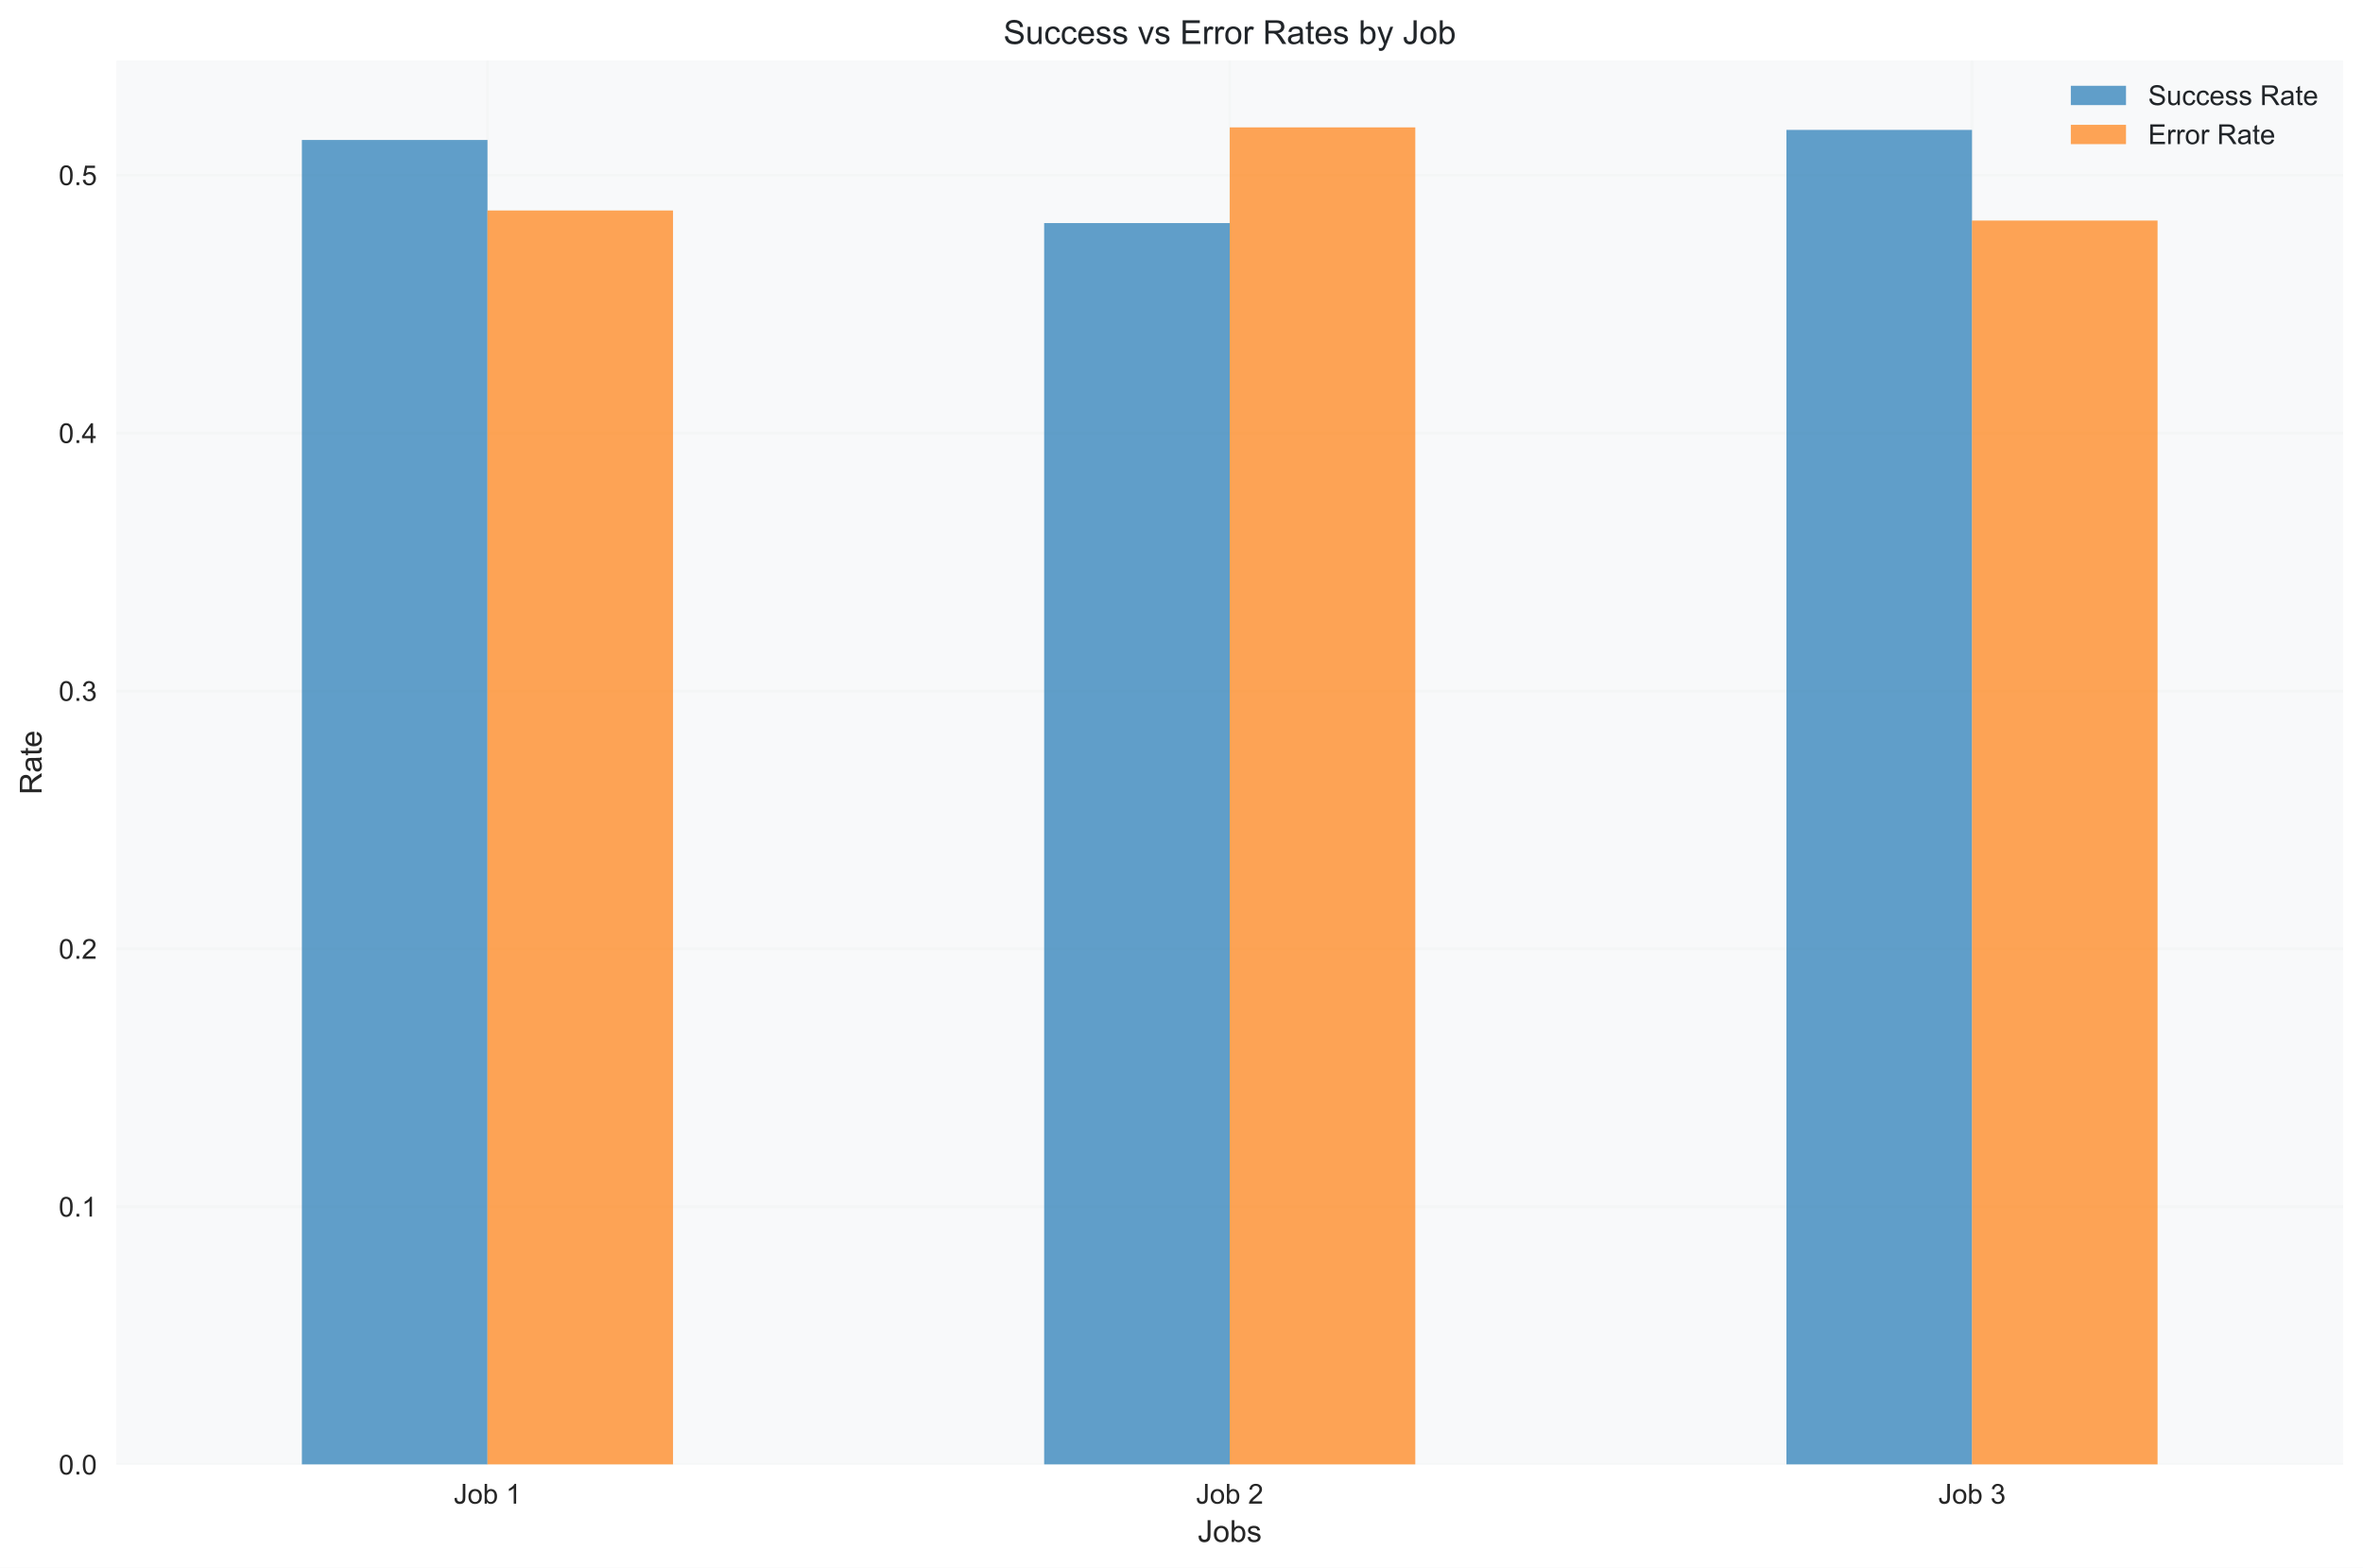
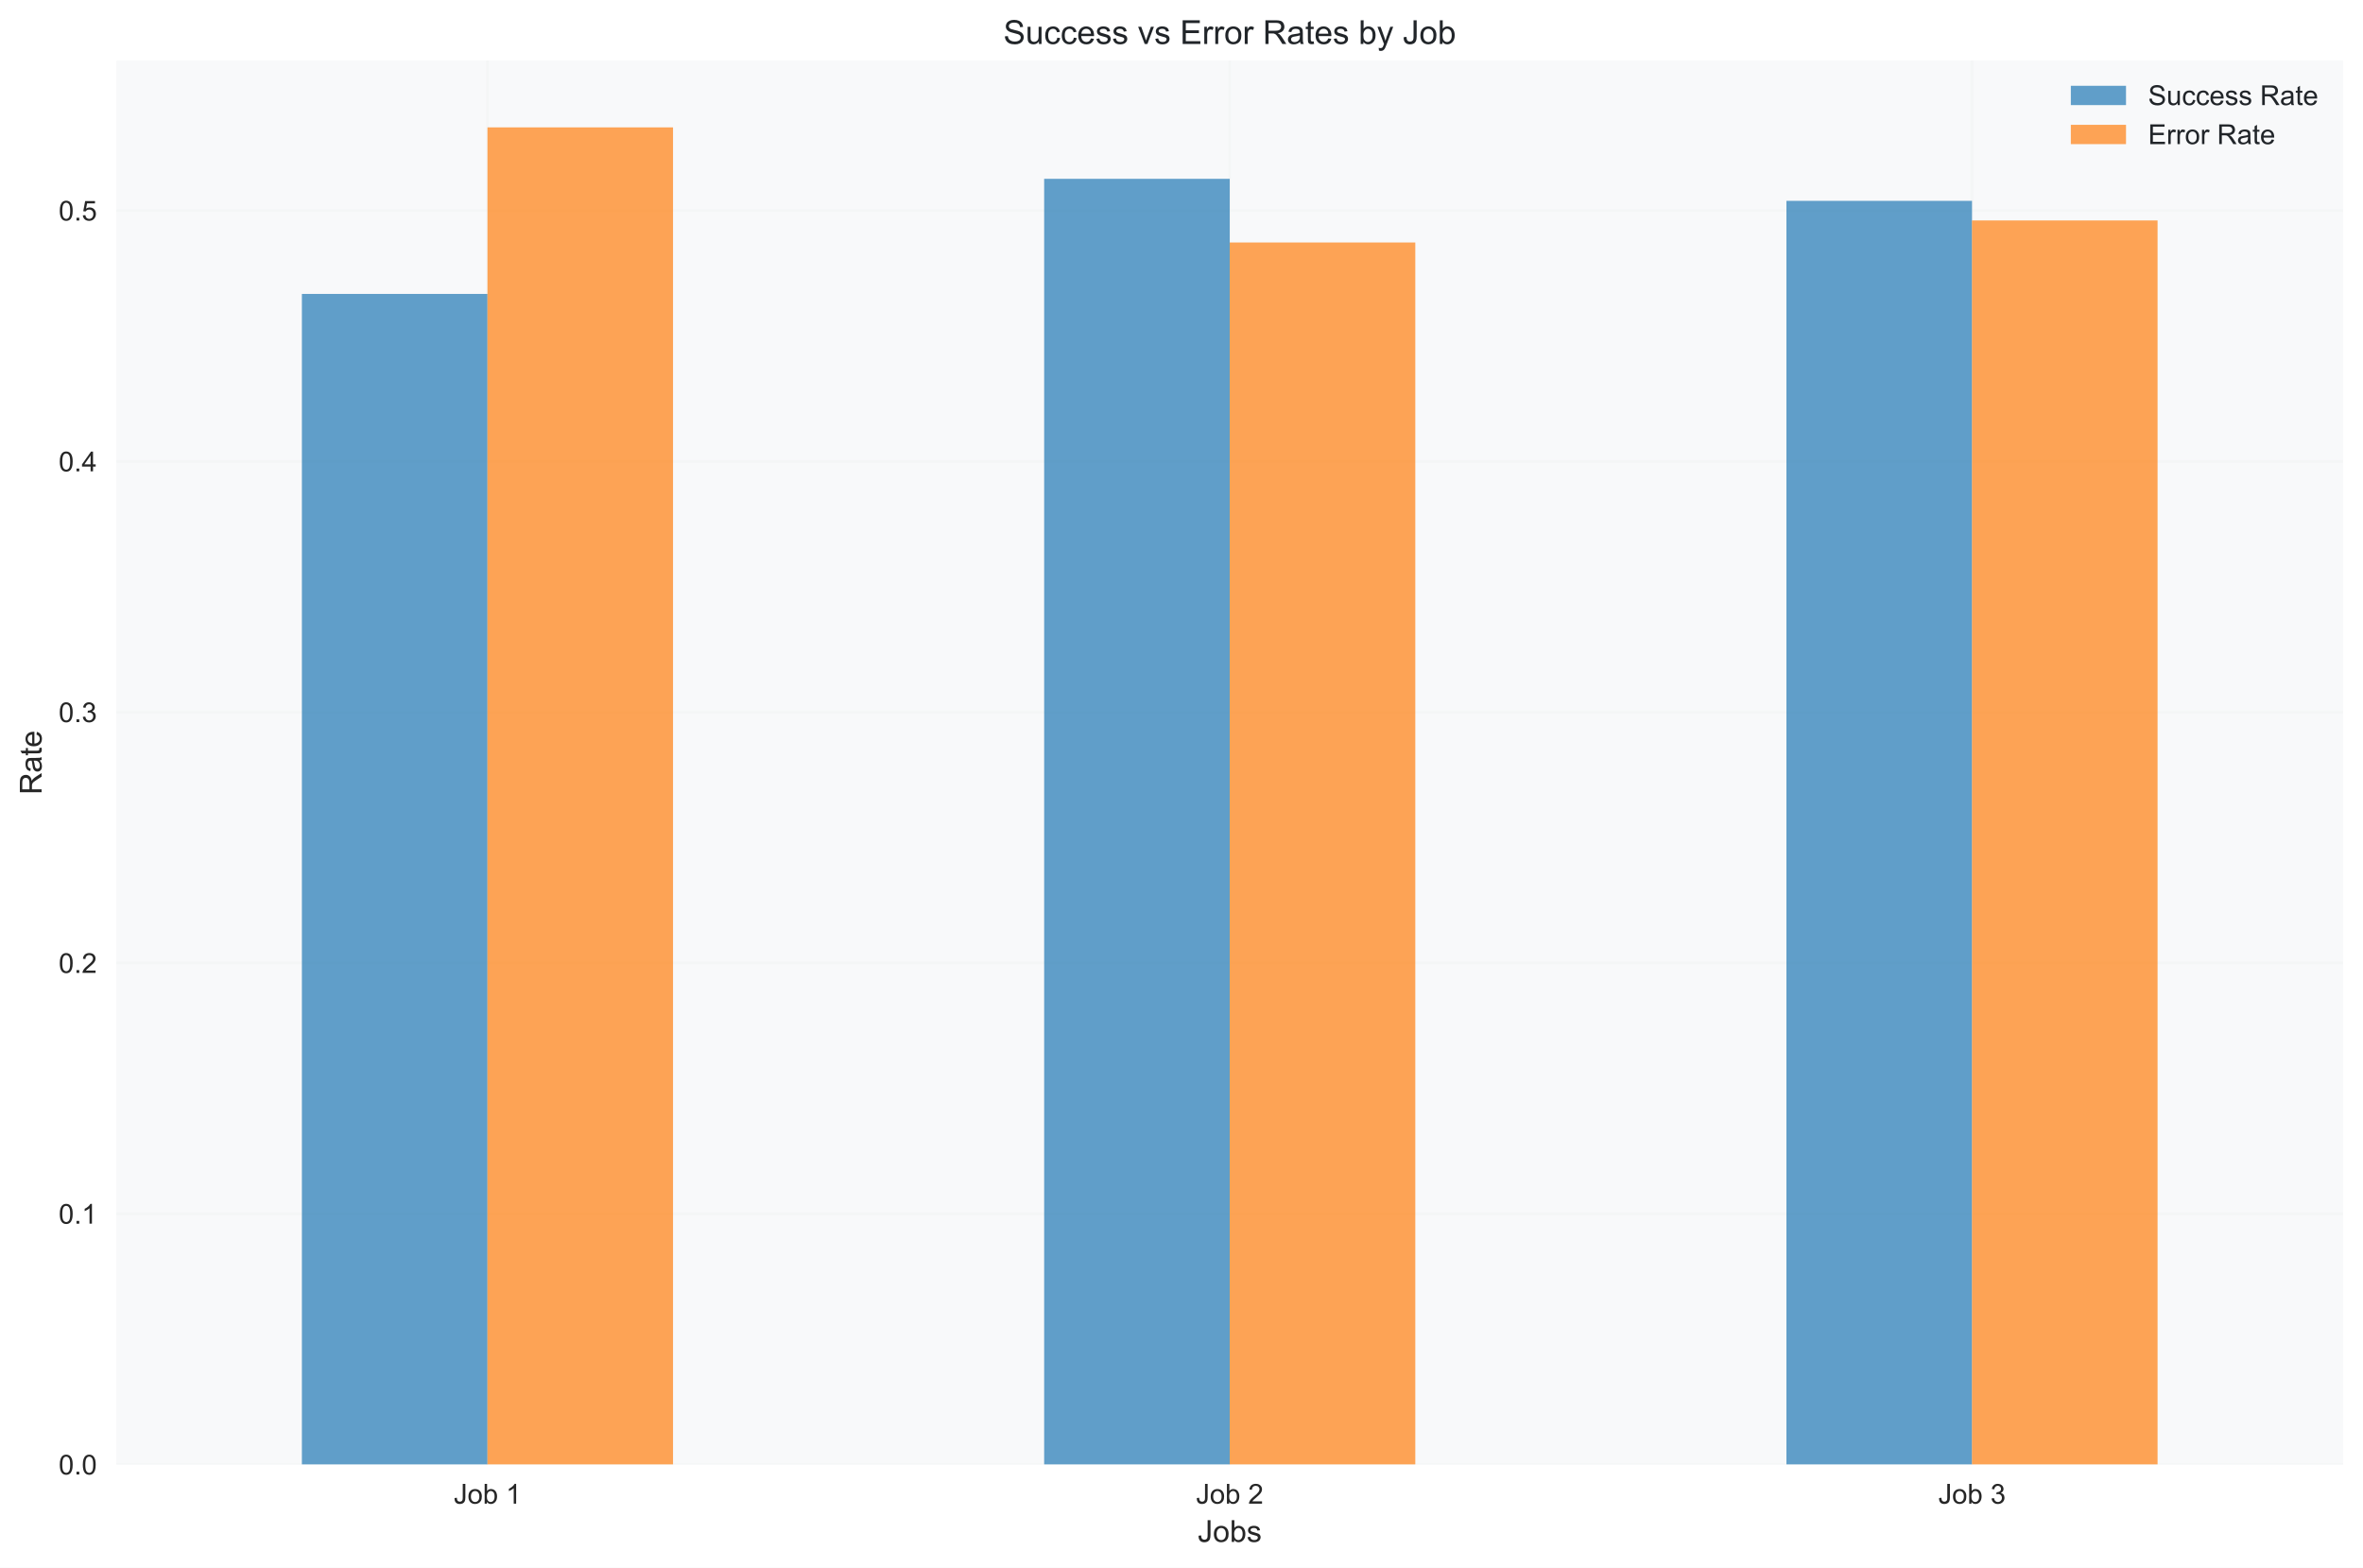
<svg xmlns="http://www.w3.org/2000/svg" xmlns:xlink="http://www.w3.org/1999/xlink" width="856.415pt" height="568.245pt" viewBox="0 0 856.415 568.245" version="1.1">
  <defs>
    <style type="text/css">*{stroke-linejoin: round; stroke-linecap: butt}</style>
  </defs>
  <g id="figure_1">
    <g id="patch_1">
      <path d="M -0 568.245  L 856.415 568.245  L 856.415 0  L -0 0  z " style="fill: #ffffff" />
    </g>
    <g id="axes_1">
      <g id="patch_2">
        <path d="M 42.16 530.839  L 849.215 530.839  L 849.215 21.936  L 42.16 21.936  z " style="fill: #f8f9fa" />
      </g>
      <g id="matplotlib.axis_1">
        <g id="xtick_1">
          <g id="line2d_1">
-             <path d="M 176.669 530.839  L 176.669 21.936  " clip-path="url(#p696afe3181)" style="fill: none; stroke: #e9ecef; stroke-opacity: 0.3; stroke-linecap: round" />
+             <path d="M 176.669 530.839  L 176.669 21.936  " clip-path="url(#p3140b00e6e)" style="fill: none; stroke: #e9ecef; stroke-opacity: 0.3; stroke-linecap: round" />
          </g>
          <g id="line2d_2" />
          <g id="text_1">
            <g style="fill: #262626" transform="translate(164.4385 544.9972) scale(0.1 -0.1)">
              <defs>
                <path id="ArialMT-4a" d="M 184 1300  L 731 1375  Q 753 850 928 656  Q 1103 463 1413 463  Q 1641 463 1806 567  Q 1972 672 2034 851  Q 2097 1031 2097 1425  L 2097 4581  L 2703 4581  L 2703 1459  Q 2703 884 2564 568  Q 2425 253 2123 87  Q 1822 -78 1416 -78  Q 813 -78 492 269  Q 172 616 184 1300  z " transform="scale(0.015625)" />
                <path id="ArialMT-6f" d="M 213 1659  Q 213 2581 725 3025  Q 1153 3394 1769 3394  Q 2453 3394 2887 2945  Q 3322 2497 3322 1706  Q 3322 1066 3130 698  Q 2938 331 2570 128  Q 2203 -75 1769 -75  Q 1072 -75 642 372  Q 213 819 213 1659  z M 791 1659  Q 791 1022 1069 705  Q 1347 388 1769 388  Q 2188 388 2466 706  Q 2744 1025 2744 1678  Q 2744 2294 2464 2611  Q 2184 2928 1769 2928  Q 1347 2928 1069 2612  Q 791 2297 791 1659  z " transform="scale(0.015625)" />
                <path id="ArialMT-62" d="M 941 0  L 419 0  L 419 4581  L 981 4581  L 981 2947  Q 1338 3394 1891 3394  Q 2197 3394 2470 3270  Q 2744 3147 2920 2923  Q 3097 2700 3197 2384  Q 3297 2069 3297 1709  Q 3297 856 2875 390  Q 2453 -75 1863 -75  Q 1275 -75 941 416  L 941 0  z M 934 1684  Q 934 1088 1097 822  Q 1363 388 1816 388  Q 2184 388 2453 708  Q 2722 1028 2722 1663  Q 2722 2313 2464 2622  Q 2206 2931 1841 2931  Q 1472 2931 1203 2611  Q 934 2291 934 1684  z " transform="scale(0.015625)" />
                <path id="ArialMT-20" transform="scale(0.015625)" />
                <path id="ArialMT-31" d="M 2384 0  L 1822 0  L 1822 3584  Q 1619 3391 1289 3197  Q 959 3003 697 2906  L 697 3450  Q 1169 3672 1522 3987  Q 1875 4303 2022 4600  L 2384 4600  L 2384 0  z " transform="scale(0.015625)" />
              </defs>
              <use xlink:href="#ArialMT-4a" />
              <use xlink:href="#ArialMT-6f" transform="translate(50 0)" />
              <use xlink:href="#ArialMT-62" transform="translate(105.6152 0)" />
              <use xlink:href="#ArialMT-20" transform="translate(161.2305 0)" />
              <use xlink:href="#ArialMT-31" transform="translate(189.0137 0)" />
            </g>
          </g>
        </g>
        <g id="xtick_2">
          <g id="line2d_3">
-             <path d="M 445.687 530.839  L 445.687 21.936  " clip-path="url(#p696afe3181)" style="fill: none; stroke: #e9ecef; stroke-opacity: 0.3; stroke-linecap: round" />
+             <path d="M 445.687 530.839  L 445.687 21.936  " clip-path="url(#p3140b00e6e)" style="fill: none; stroke: #e9ecef; stroke-opacity: 0.3; stroke-linecap: round" />
          </g>
          <g id="line2d_4" />
          <g id="text_2">
            <g style="fill: #262626" transform="translate(433.4569 544.9972) scale(0.1 -0.1)">
              <defs>
                <path id="ArialMT-32" d="M 3222 541  L 3222 0  L 194 0  Q 188 203 259 391  Q 375 700 629 1000  Q 884 1300 1366 1694  Q 2113 2306 2375 2664  Q 2638 3022 2638 3341  Q 2638 3675 2398 3904  Q 2159 4134 1775 4134  Q 1369 4134 1125 3890  Q 881 3647 878 3216  L 300 3275  Q 359 3922 746 4261  Q 1134 4600 1788 4600  Q 2447 4600 2831 4234  Q 3216 3869 3216 3328  Q 3216 3053 3103 2787  Q 2991 2522 2730 2228  Q 2469 1934 1863 1422  Q 1356 997 1212 845  Q 1069 694 975 541  L 3222 541  z " transform="scale(0.015625)" />
              </defs>
              <use xlink:href="#ArialMT-4a" />
              <use xlink:href="#ArialMT-6f" transform="translate(50 0)" />
              <use xlink:href="#ArialMT-62" transform="translate(105.6152 0)" />
              <use xlink:href="#ArialMT-20" transform="translate(161.2305 0)" />
              <use xlink:href="#ArialMT-32" transform="translate(189.0137 0)" />
            </g>
          </g>
        </g>
        <g id="xtick_3">
          <g id="line2d_5">
-             <path d="M 714.706 530.839  L 714.706 21.936  " clip-path="url(#p696afe3181)" style="fill: none; stroke: #e9ecef; stroke-opacity: 0.3; stroke-linecap: round" />
+             <path d="M 714.706 530.839  L 714.706 21.936  " clip-path="url(#p3140b00e6e)" style="fill: none; stroke: #e9ecef; stroke-opacity: 0.3; stroke-linecap: round" />
          </g>
          <g id="line2d_6" />
          <g id="text_3">
            <g style="fill: #262626" transform="translate(702.4752 544.9972) scale(0.1 -0.1)">
              <defs>
                <path id="ArialMT-33" d="M 269 1209  L 831 1284  Q 928 806 1161 595  Q 1394 384 1728 384  Q 2125 384 2398 659  Q 2672 934 2672 1341  Q 2672 1728 2419 1979  Q 2166 2231 1775 2231  Q 1616 2231 1378 2169  L 1441 2663  Q 1497 2656 1531 2656  Q 1891 2656 2178 2843  Q 2466 3031 2466 3422  Q 2466 3731 2256 3934  Q 2047 4138 1716 4138  Q 1388 4138 1169 3931  Q 950 3725 888 3313  L 325 3413  Q 428 3978 793 4289  Q 1159 4600 1703 4600  Q 2078 4600 2393 4439  Q 2709 4278 2876 4000  Q 3044 3722 3044 3409  Q 3044 3113 2884 2869  Q 2725 2625 2413 2481  Q 2819 2388 3044 2092  Q 3269 1797 3269 1353  Q 3269 753 2831 336  Q 2394 -81 1725 -81  Q 1122 -81 723 278  Q 325 638 269 1209  z " transform="scale(0.015625)" />
              </defs>
              <use xlink:href="#ArialMT-4a" />
              <use xlink:href="#ArialMT-6f" transform="translate(50 0)" />
              <use xlink:href="#ArialMT-62" transform="translate(105.6152 0)" />
              <use xlink:href="#ArialMT-20" transform="translate(161.2305 0)" />
              <use xlink:href="#ArialMT-33" transform="translate(189.0137 0)" />
            </g>
          </g>
        </g>
        <g id="text_4">
          <g style="fill: #262626" transform="translate(434.0703 558.8583) scale(0.11 -0.11)">
            <defs>
              <path id="ArialMT-73" d="M 197 991  L 753 1078  Q 800 744 1014 566  Q 1228 388 1613 388  Q 2000 388 2187 545  Q 2375 703 2375 916  Q 2375 1106 2209 1216  Q 2094 1291 1634 1406  Q 1016 1563 777 1677  Q 538 1791 414 1992  Q 291 2194 291 2438  Q 291 2659 392 2848  Q 494 3038 669 3163  Q 800 3259 1026 3326  Q 1253 3394 1513 3394  Q 1903 3394 2198 3281  Q 2494 3169 2634 2976  Q 2775 2784 2828 2463  L 2278 2388  Q 2241 2644 2061 2787  Q 1881 2931 1553 2931  Q 1166 2931 1000 2803  Q 834 2675 834 2503  Q 834 2394 903 2306  Q 972 2216 1119 2156  Q 1203 2125 1616 2013  Q 2213 1853 2448 1751  Q 2684 1650 2818 1456  Q 2953 1263 2953 975  Q 2953 694 2789 445  Q 2625 197 2315 61  Q 2006 -75 1616 -75  Q 969 -75 630 194  Q 291 463 197 991  z " transform="scale(0.015625)" />
            </defs>
            <use xlink:href="#ArialMT-4a" />
            <use xlink:href="#ArialMT-6f" transform="translate(50 0)" />
            <use xlink:href="#ArialMT-62" transform="translate(105.6152 0)" />
            <use xlink:href="#ArialMT-73" transform="translate(161.2305 0)" />
          </g>
        </g>
      </g>
      <g id="matplotlib.axis_2">
        <g id="ytick_1">
          <g id="line2d_7">
-             <path d="M 42.16 530.839  L 849.215 530.839  " clip-path="url(#p696afe3181)" style="fill: none; stroke: #e9ecef; stroke-opacity: 0.3; stroke-linecap: round" />
+             <path d="M 42.16 530.839  L 849.215 530.839  " clip-path="url(#p3140b00e6e)" style="fill: none; stroke: #e9ecef; stroke-opacity: 0.3; stroke-linecap: round" />
          </g>
          <g id="line2d_8" />
          <g id="text_5">
            <g style="fill: #262626" transform="translate(21.25984 534.4183) scale(0.1 -0.1)">
              <defs>
                <path id="ArialMT-30" d="M 266 2259  Q 266 3072 433 3567  Q 600 4063 929 4331  Q 1259 4600 1759 4600  Q 2128 4600 2406 4451  Q 2684 4303 2865 4023  Q 3047 3744 3150 3342  Q 3253 2941 3253 2259  Q 3253 1453 3087 958  Q 2922 463 2592 192  Q 2263 -78 1759 -78  Q 1097 -78 719 397  Q 266 969 266 2259  z M 844 2259  Q 844 1131 1108 757  Q 1372 384 1759 384  Q 2147 384 2411 759  Q 2675 1134 2675 2259  Q 2675 3391 2411 3762  Q 2147 4134 1753 4134  Q 1366 4134 1134 3806  Q 844 3388 844 2259  z " transform="scale(0.015625)" />
                <path id="ArialMT-2e" d="M 581 0  L 581 641  L 1222 641  L 1222 0  L 581 0  z " transform="scale(0.015625)" />
              </defs>
              <use xlink:href="#ArialMT-30" />
              <use xlink:href="#ArialMT-2e" transform="translate(55.61523 0)" />
              <use xlink:href="#ArialMT-30" transform="translate(83.39844 0)" />
            </g>
          </g>
        </g>
        <g id="ytick_2">
          <g id="line2d_9">
-             <path d="M 42.16 437.374  L 849.215 437.374  " clip-path="url(#p696afe3181)" style="fill: none; stroke: #e9ecef; stroke-opacity: 0.3; stroke-linecap: round" />
+             <path d="M 42.16 439.942  L 849.215 439.942  " clip-path="url(#p3140b00e6e)" style="fill: none; stroke: #e9ecef; stroke-opacity: 0.3; stroke-linecap: round" />
          </g>
          <g id="line2d_10" />
          <g id="text_6">
-             <g style="fill: #262626" transform="translate(21.25984 440.9527) scale(0.1 -0.1)">
+             <g style="fill: #262626" transform="translate(21.25984 443.5204) scale(0.1 -0.1)">
              <use xlink:href="#ArialMT-30" />
              <use xlink:href="#ArialMT-2e" transform="translate(55.61523 0)" />
              <use xlink:href="#ArialMT-31" transform="translate(83.39844 0)" />
            </g>
          </g>
        </g>
        <g id="ytick_3">
          <g id="line2d_11">
-             <path d="M 42.16 343.908  L 849.215 343.908  " clip-path="url(#p696afe3181)" style="fill: none; stroke: #e9ecef; stroke-opacity: 0.3; stroke-linecap: round" />
+             <path d="M 42.16 349.044  L 849.215 349.044  " clip-path="url(#p3140b00e6e)" style="fill: none; stroke: #e9ecef; stroke-opacity: 0.3; stroke-linecap: round" />
          </g>
          <g id="line2d_12" />
          <g id="text_7">
-             <g style="fill: #262626" transform="translate(21.25984 347.4871) scale(0.1 -0.1)">
+             <g style="fill: #262626" transform="translate(21.25984 352.6226) scale(0.1 -0.1)">
              <use xlink:href="#ArialMT-30" />
              <use xlink:href="#ArialMT-2e" transform="translate(55.61523 0)" />
              <use xlink:href="#ArialMT-32" transform="translate(83.39844 0)" />
            </g>
          </g>
        </g>
        <g id="ytick_4">
          <g id="line2d_13">
-             <path d="M 42.16 250.443  L 849.215 250.443  " clip-path="url(#p696afe3181)" style="fill: none; stroke: #e9ecef; stroke-opacity: 0.3; stroke-linecap: round" />
+             <path d="M 42.16 258.146  L 849.215 258.146  " clip-path="url(#p3140b00e6e)" style="fill: none; stroke: #e9ecef; stroke-opacity: 0.3; stroke-linecap: round" />
          </g>
          <g id="line2d_14" />
          <g id="text_8">
-             <g style="fill: #262626" transform="translate(21.25984 254.0215) scale(0.1 -0.1)">
+             <g style="fill: #262626" transform="translate(21.25984 261.7247) scale(0.1 -0.1)">
              <use xlink:href="#ArialMT-30" />
              <use xlink:href="#ArialMT-2e" transform="translate(55.61523 0)" />
              <use xlink:href="#ArialMT-33" transform="translate(83.39844 0)" />
            </g>
          </g>
        </g>
        <g id="ytick_5">
          <g id="line2d_15">
-             <path d="M 42.16 156.977  L 849.215 156.977  " clip-path="url(#p696afe3181)" style="fill: none; stroke: #e9ecef; stroke-opacity: 0.3; stroke-linecap: round" />
+             <path d="M 42.16 167.248  L 849.215 167.248  " clip-path="url(#p3140b00e6e)" style="fill: none; stroke: #e9ecef; stroke-opacity: 0.3; stroke-linecap: round" />
          </g>
          <g id="line2d_16" />
          <g id="text_9">
-             <g style="fill: #262626" transform="translate(21.25984 160.5559) scale(0.1 -0.1)">
+             <g style="fill: #262626" transform="translate(21.25984 170.8268) scale(0.1 -0.1)">
              <defs>
                <path id="ArialMT-34" d="M 2069 0  L 2069 1097  L 81 1097  L 81 1613  L 2172 4581  L 2631 4581  L 2631 1613  L 3250 1613  L 3250 1097  L 2631 1097  L 2631 0  L 2069 0  z M 2069 1613  L 2069 3678  L 634 1613  L 2069 1613  z " transform="scale(0.015625)" />
              </defs>
              <use xlink:href="#ArialMT-30" />
              <use xlink:href="#ArialMT-2e" transform="translate(55.61523 0)" />
              <use xlink:href="#ArialMT-34" transform="translate(83.39844 0)" />
            </g>
          </g>
        </g>
        <g id="ytick_6">
          <g id="line2d_17">
-             <path d="M 42.16 63.511  L 849.215 63.511  " clip-path="url(#p696afe3181)" style="fill: none; stroke: #e9ecef; stroke-opacity: 0.3; stroke-linecap: round" />
+             <path d="M 42.16 76.35  L 849.215 76.35  " clip-path="url(#p3140b00e6e)" style="fill: none; stroke: #e9ecef; stroke-opacity: 0.3; stroke-linecap: round" />
          </g>
          <g id="line2d_18" />
          <g id="text_10">
-             <g style="fill: #262626" transform="translate(21.25984 67.09029) scale(0.1 -0.1)">
+             <g style="fill: #262626" transform="translate(21.25984 79.92897) scale(0.1 -0.1)">
              <defs>
                <path id="ArialMT-35" d="M 266 1200  L 856 1250  Q 922 819 1161 601  Q 1400 384 1738 384  Q 2144 384 2425 690  Q 2706 997 2706 1503  Q 2706 1984 2436 2262  Q 2166 2541 1728 2541  Q 1456 2541 1237 2417  Q 1019 2294 894 2097  L 366 2166  L 809 4519  L 3088 4519  L 3088 3981  L 1259 3981  L 1013 2750  Q 1425 3038 1878 3038  Q 2478 3038 2890 2622  Q 3303 2206 3303 1553  Q 3303 931 2941 478  Q 2500 -78 1738 -78  Q 1113 -78 717 272  Q 322 622 266 1200  z " transform="scale(0.015625)" />
              </defs>
              <use xlink:href="#ArialMT-30" />
              <use xlink:href="#ArialMT-2e" transform="translate(55.61523 0)" />
              <use xlink:href="#ArialMT-35" transform="translate(83.39844 0)" />
            </g>
          </g>
        </g>
        <g id="text_11">
          <g style="fill: #262626" transform="translate(15.07359 288.0045) rotate(-90) scale(0.11 -0.11)">
            <defs>
              <path id="ArialMT-52" d="M 503 0  L 503 4581  L 2534 4581  Q 3147 4581 3465 4457  Q 3784 4334 3975 4021  Q 4166 3709 4166 3331  Q 4166 2844 3850 2509  Q 3534 2175 2875 2084  Q 3116 1969 3241 1856  Q 3506 1613 3744 1247  L 4541 0  L 3778 0  L 3172 953  Q 2906 1366 2734 1584  Q 2563 1803 2427 1890  Q 2291 1978 2150 2013  Q 2047 2034 1813 2034  L 1109 2034  L 1109 0  L 503 0  z M 1109 2559  L 2413 2559  Q 2828 2559 3062 2645  Q 3297 2731 3419 2920  Q 3541 3109 3541 3331  Q 3541 3656 3305 3865  Q 3069 4075 2559 4075  L 1109 4075  L 1109 2559  z " transform="scale(0.015625)" />
              <path id="ArialMT-61" d="M 2588 409  Q 2275 144 1986 34  Q 1697 -75 1366 -75  Q 819 -75 525 192  Q 231 459 231 875  Q 231 1119 342 1320  Q 453 1522 633 1644  Q 813 1766 1038 1828  Q 1203 1872 1538 1913  Q 2219 1994 2541 2106  Q 2544 2222 2544 2253  Q 2544 2597 2384 2738  Q 2169 2928 1744 2928  Q 1347 2928 1158 2789  Q 969 2650 878 2297  L 328 2372  Q 403 2725 575 2942  Q 747 3159 1072 3276  Q 1397 3394 1825 3394  Q 2250 3394 2515 3294  Q 2781 3194 2906 3042  Q 3031 2891 3081 2659  Q 3109 2516 3109 2141  L 3109 1391  Q 3109 606 3145 398  Q 3181 191 3288 0  L 2700 0  Q 2613 175 2588 409  z M 2541 1666  Q 2234 1541 1622 1453  Q 1275 1403 1131 1340  Q 988 1278 909 1158  Q 831 1038 831 891  Q 831 666 1001 516  Q 1172 366 1500 366  Q 1825 366 2078 508  Q 2331 650 2450 897  Q 2541 1088 2541 1459  L 2541 1666  z " transform="scale(0.015625)" />
              <path id="ArialMT-74" d="M 1650 503  L 1731 6  Q 1494 -44 1306 -44  Q 1000 -44 831 53  Q 663 150 594 308  Q 525 466 525 972  L 525 2881  L 113 2881  L 113 3319  L 525 3319  L 525 4141  L 1084 4478  L 1084 3319  L 1650 3319  L 1650 2881  L 1084 2881  L 1084 941  Q 1084 700 1114 631  Q 1144 563 1211 522  Q 1278 481 1403 481  Q 1497 481 1650 503  z " transform="scale(0.015625)" />
              <path id="ArialMT-65" d="M 2694 1069  L 3275 997  Q 3138 488 2766 206  Q 2394 -75 1816 -75  Q 1088 -75 661 373  Q 234 822 234 1631  Q 234 2469 665 2931  Q 1097 3394 1784 3394  Q 2450 3394 2872 2941  Q 3294 2488 3294 1666  Q 3294 1616 3291 1516  L 816 1516  Q 847 969 1125 678  Q 1403 388 1819 388  Q 2128 388 2347 550  Q 2566 713 2694 1069  z M 847 1978  L 2700 1978  Q 2663 2397 2488 2606  Q 2219 2931 1791 2931  Q 1403 2931 1139 2672  Q 875 2413 847 1978  z " transform="scale(0.015625)" />
            </defs>
            <use xlink:href="#ArialMT-52" />
            <use xlink:href="#ArialMT-61" transform="translate(72.2168 0)" />
            <use xlink:href="#ArialMT-74" transform="translate(127.832 0)" />
            <use xlink:href="#ArialMT-65" transform="translate(155.6152 0)" />
          </g>
        </g>
      </g>
      <g id="patch_3">
-         <path d="M 109.414 530.839  L 176.669 530.839  L 176.669 50.733  L 109.414 50.733  z " clip-path="url(#p696afe3181)" style="fill: #1f77b4; opacity: 0.7" />
+         <path d="M 109.414 530.839  L 176.669 530.839  L 176.669 106.531  L 109.414 106.531  z " clip-path="url(#p3140b00e6e)" style="fill: #1f77b4; opacity: 0.7" />
      </g>
      <g id="patch_4">
-         <path d="M 378.433 530.839  L 445.687 530.839  L 445.687 80.854  L 378.433 80.854  z " clip-path="url(#p696afe3181)" style="fill: #1f77b4; opacity: 0.7" />
+         <path d="M 378.433 530.839  L 445.687 530.839  L 445.687 64.81  L 378.433 64.81  z " clip-path="url(#p3140b00e6e)" style="fill: #1f77b4; opacity: 0.7" />
      </g>
      <g id="patch_5">
-         <path d="M 647.451 530.839  L 714.706 530.839  L 714.706 47.082  L 647.451 47.082  z " clip-path="url(#p696afe3181)" style="fill: #1f77b4; opacity: 0.7" />
+         <path d="M 647.451 530.839  L 714.706 530.839  L 714.706 72.799  L 647.451 72.799  z " clip-path="url(#p3140b00e6e)" style="fill: #1f77b4; opacity: 0.7" />
      </g>
      <g id="patch_6">
-         <path d="M 176.669 530.839  L 243.924 530.839  L 243.924 76.29  L 176.669 76.29  z " clip-path="url(#p696afe3181)" style="fill: #ff7f0e; opacity: 0.7" />
+         <path d="M 176.669 530.839  L 243.924 530.839  L 243.924 46.169  L 176.669 46.169  z " clip-path="url(#p3140b00e6e)" style="fill: #ff7f0e; opacity: 0.7" />
      </g>
      <g id="patch_7">
-         <path d="M 445.687 530.839  L 512.942 530.839  L 512.942 46.169  L 445.687 46.169  z " clip-path="url(#p696afe3181)" style="fill: #ff7f0e; opacity: 0.7" />
+         <path d="M 445.687 530.839  L 512.942 530.839  L 512.942 87.89  L 445.687 87.89  z " clip-path="url(#p3140b00e6e)" style="fill: #ff7f0e; opacity: 0.7" />
      </g>
      <g id="patch_8">
-         <path d="M 714.706 530.839  L 781.96 530.839  L 781.96 79.941  L 714.706 79.941  z " clip-path="url(#p696afe3181)" style="fill: #ff7f0e; opacity: 0.7" />
+         <path d="M 714.706 530.839  L 781.96 530.839  L 781.96 79.901  L 714.706 79.901  z " clip-path="url(#p3140b00e6e)" style="fill: #ff7f0e; opacity: 0.7" />
      </g>
      <g id="patch_9">
        <path d="M 42.16 530.839  L 42.16 21.936  " style="fill: none" />
      </g>
      <g id="patch_10">
        <path d="M 849.215 530.839  L 849.215 21.936  " style="fill: none" />
      </g>
      <g id="patch_11">
        <path d="M 42.16 530.839  L 849.215 530.839  " style="fill: none" />
      </g>
      <g id="patch_12">
        <path d="M 42.16 21.936  L 849.215 21.936  " style="fill: none" />
      </g>
      <g id="text_12">
        <g style="fill: #212529" transform="translate(363.6627 15.93562) scale(0.12 -0.12)">
          <defs>
            <path id="ArialMT-53" d="M 288 1472  L 859 1522  Q 900 1178 1048 958  Q 1197 738 1509 602  Q 1822 466 2213 466  Q 2559 466 2825 569  Q 3091 672 3220 851  Q 3350 1031 3350 1244  Q 3350 1459 3225 1620  Q 3100 1781 2813 1891  Q 2628 1963 1997 2114  Q 1366 2266 1113 2400  Q 784 2572 623 2826  Q 463 3081 463 3397  Q 463 3744 659 4045  Q 856 4347 1234 4503  Q 1613 4659 2075 4659  Q 2584 4659 2973 4495  Q 3363 4331 3572 4012  Q 3781 3694 3797 3291  L 3216 3247  Q 3169 3681 2898 3903  Q 2628 4125 2100 4125  Q 1550 4125 1298 3923  Q 1047 3722 1047 3438  Q 1047 3191 1225 3031  Q 1400 2872 2139 2705  Q 2878 2538 3153 2413  Q 3553 2228 3743 1945  Q 3934 1663 3934 1294  Q 3934 928 3725 604  Q 3516 281 3123 101  Q 2731 -78 2241 -78  Q 1619 -78 1198 103  Q 778 284 539 648  Q 300 1013 288 1472  z " transform="scale(0.015625)" />
            <path id="ArialMT-75" d="M 2597 0  L 2597 488  Q 2209 -75 1544 -75  Q 1250 -75 995 37  Q 741 150 617 320  Q 494 491 444 738  Q 409 903 409 1263  L 409 3319  L 972 3319  L 972 1478  Q 972 1038 1006 884  Q 1059 663 1231 536  Q 1403 409 1656 409  Q 1909 409 2131 539  Q 2353 669 2445 892  Q 2538 1116 2538 1541  L 2538 3319  L 3100 3319  L 3100 0  L 2597 0  z " transform="scale(0.015625)" />
            <path id="ArialMT-63" d="M 2588 1216  L 3141 1144  Q 3050 572 2676 248  Q 2303 -75 1759 -75  Q 1078 -75 664 370  Q 250 816 250 1647  Q 250 2184 428 2587  Q 606 2991 970 3192  Q 1334 3394 1763 3394  Q 2303 3394 2647 3120  Q 2991 2847 3088 2344  L 2541 2259  Q 2463 2594 2264 2762  Q 2066 2931 1784 2931  Q 1359 2931 1093 2626  Q 828 2322 828 1663  Q 828 994 1084 691  Q 1341 388 1753 388  Q 2084 388 2306 591  Q 2528 794 2588 1216  z " transform="scale(0.015625)" />
            <path id="ArialMT-76" d="M 1344 0  L 81 3319  L 675 3319  L 1388 1331  Q 1503 1009 1600 663  Q 1675 925 1809 1294  L 2547 3319  L 3125 3319  L 1869 0  L 1344 0  z " transform="scale(0.015625)" />
            <path id="ArialMT-45" d="M 506 0  L 506 4581  L 3819 4581  L 3819 4041  L 1113 4041  L 1113 2638  L 3647 2638  L 3647 2100  L 1113 2100  L 1113 541  L 3925 541  L 3925 0  L 506 0  z " transform="scale(0.015625)" />
            <path id="ArialMT-72" d="M 416 0  L 416 3319  L 922 3319  L 922 2816  Q 1116 3169 1280 3281  Q 1444 3394 1641 3394  Q 1925 3394 2219 3213  L 2025 2691  Q 1819 2813 1613 2813  Q 1428 2813 1281 2702  Q 1134 2591 1072 2394  Q 978 2094 978 1738  L 978 0  L 416 0  z " transform="scale(0.015625)" />
            <path id="ArialMT-79" d="M 397 -1278  L 334 -750  Q 519 -800 656 -800  Q 844 -800 956 -737  Q 1069 -675 1141 -563  Q 1194 -478 1313 -144  Q 1328 -97 1363 -6  L 103 3319  L 709 3319  L 1400 1397  Q 1534 1031 1641 628  Q 1738 1016 1872 1384  L 2581 3319  L 3144 3319  L 1881 -56  Q 1678 -603 1566 -809  Q 1416 -1088 1222 -1217  Q 1028 -1347 759 -1347  Q 597 -1347 397 -1278  z " transform="scale(0.015625)" />
          </defs>
          <use xlink:href="#ArialMT-53" />
          <use xlink:href="#ArialMT-75" transform="translate(66.69922 0)" />
          <use xlink:href="#ArialMT-63" transform="translate(122.3145 0)" />
          <use xlink:href="#ArialMT-63" transform="translate(172.3145 0)" />
          <use xlink:href="#ArialMT-65" transform="translate(222.3145 0)" />
          <use xlink:href="#ArialMT-73" transform="translate(277.9297 0)" />
          <use xlink:href="#ArialMT-73" transform="translate(327.9297 0)" />
          <use xlink:href="#ArialMT-20" transform="translate(377.9297 0)" />
          <use xlink:href="#ArialMT-76" transform="translate(405.7129 0)" />
          <use xlink:href="#ArialMT-73" transform="translate(455.7129 0)" />
          <use xlink:href="#ArialMT-20" transform="translate(505.7129 0)" />
          <use xlink:href="#ArialMT-45" transform="translate(533.4961 0)" />
          <use xlink:href="#ArialMT-72" transform="translate(600.1953 0)" />
          <use xlink:href="#ArialMT-72" transform="translate(633.4961 0)" />
          <use xlink:href="#ArialMT-6f" transform="translate(666.7969 0)" />
          <use xlink:href="#ArialMT-72" transform="translate(722.4121 0)" />
          <use xlink:href="#ArialMT-20" transform="translate(755.7129 0)" />
          <use xlink:href="#ArialMT-52" transform="translate(783.4961 0)" />
          <use xlink:href="#ArialMT-61" transform="translate(855.7129 0)" />
          <use xlink:href="#ArialMT-74" transform="translate(911.3281 0)" />
          <use xlink:href="#ArialMT-65" transform="translate(939.1113 0)" />
          <use xlink:href="#ArialMT-73" transform="translate(994.7266 0)" />
          <use xlink:href="#ArialMT-20" transform="translate(1044.727 0)" />
          <use xlink:href="#ArialMT-62" transform="translate(1072.51 0)" />
          <use xlink:href="#ArialMT-79" transform="translate(1128.125 0)" />
          <use xlink:href="#ArialMT-20" transform="translate(1178.125 0)" />
          <use xlink:href="#ArialMT-4a" transform="translate(1205.908 0)" />
          <use xlink:href="#ArialMT-6f" transform="translate(1255.908 0)" />
          <use xlink:href="#ArialMT-62" transform="translate(1311.523 0)" />
        </g>
      </g>
      <g id="legend_1">
        <g id="patch_13">
          <path d="M 750.523 38.093  L 770.523 38.093  L 770.523 31.093  L 750.523 31.093  z " style="fill: #1f77b4; opacity: 0.7" />
        </g>
        <g id="text_13">
          <g style="fill: #212529" transform="translate(778.5227 38.09344) scale(0.1 -0.1)">
            <use xlink:href="#ArialMT-53" />
            <use xlink:href="#ArialMT-75" transform="translate(66.69922 0)" />
            <use xlink:href="#ArialMT-63" transform="translate(122.3145 0)" />
            <use xlink:href="#ArialMT-63" transform="translate(172.3145 0)" />
            <use xlink:href="#ArialMT-65" transform="translate(222.3145 0)" />
            <use xlink:href="#ArialMT-73" transform="translate(277.9297 0)" />
            <use xlink:href="#ArialMT-73" transform="translate(327.9297 0)" />
            <use xlink:href="#ArialMT-20" transform="translate(377.9297 0)" />
            <use xlink:href="#ArialMT-52" transform="translate(405.7129 0)" />
            <use xlink:href="#ArialMT-61" transform="translate(477.9297 0)" />
            <use xlink:href="#ArialMT-74" transform="translate(533.5449 0)" />
            <use xlink:href="#ArialMT-65" transform="translate(561.3281 0)" />
          </g>
        </g>
        <g id="patch_14">
          <path d="M 750.523 52.239  L 770.523 52.239  L 770.523 45.239  L 750.523 45.239  z " style="fill: #ff7f0e; opacity: 0.7" />
        </g>
        <g id="text_14">
          <g style="fill: #212529" transform="translate(778.5227 52.23875) scale(0.1 -0.1)">
            <use xlink:href="#ArialMT-45" />
            <use xlink:href="#ArialMT-72" transform="translate(66.69922 0)" />
            <use xlink:href="#ArialMT-72" transform="translate(100 0)" />
            <use xlink:href="#ArialMT-6f" transform="translate(133.3008 0)" />
            <use xlink:href="#ArialMT-72" transform="translate(188.916 0)" />
            <use xlink:href="#ArialMT-20" transform="translate(222.2168 0)" />
            <use xlink:href="#ArialMT-52" transform="translate(250 0)" />
            <use xlink:href="#ArialMT-61" transform="translate(322.2168 0)" />
            <use xlink:href="#ArialMT-74" transform="translate(377.832 0)" />
            <use xlink:href="#ArialMT-65" transform="translate(405.6152 0)" />
          </g>
        </g>
      </g>
    </g>
  </g>
  <defs>
-     <clipPath id="p696afe3181">
+     <clipPath id="p3140b00e6e">
      <rect x="42.16" y="21.936" width="807.055" height="508.904" />
    </clipPath>
  </defs>
</svg>
